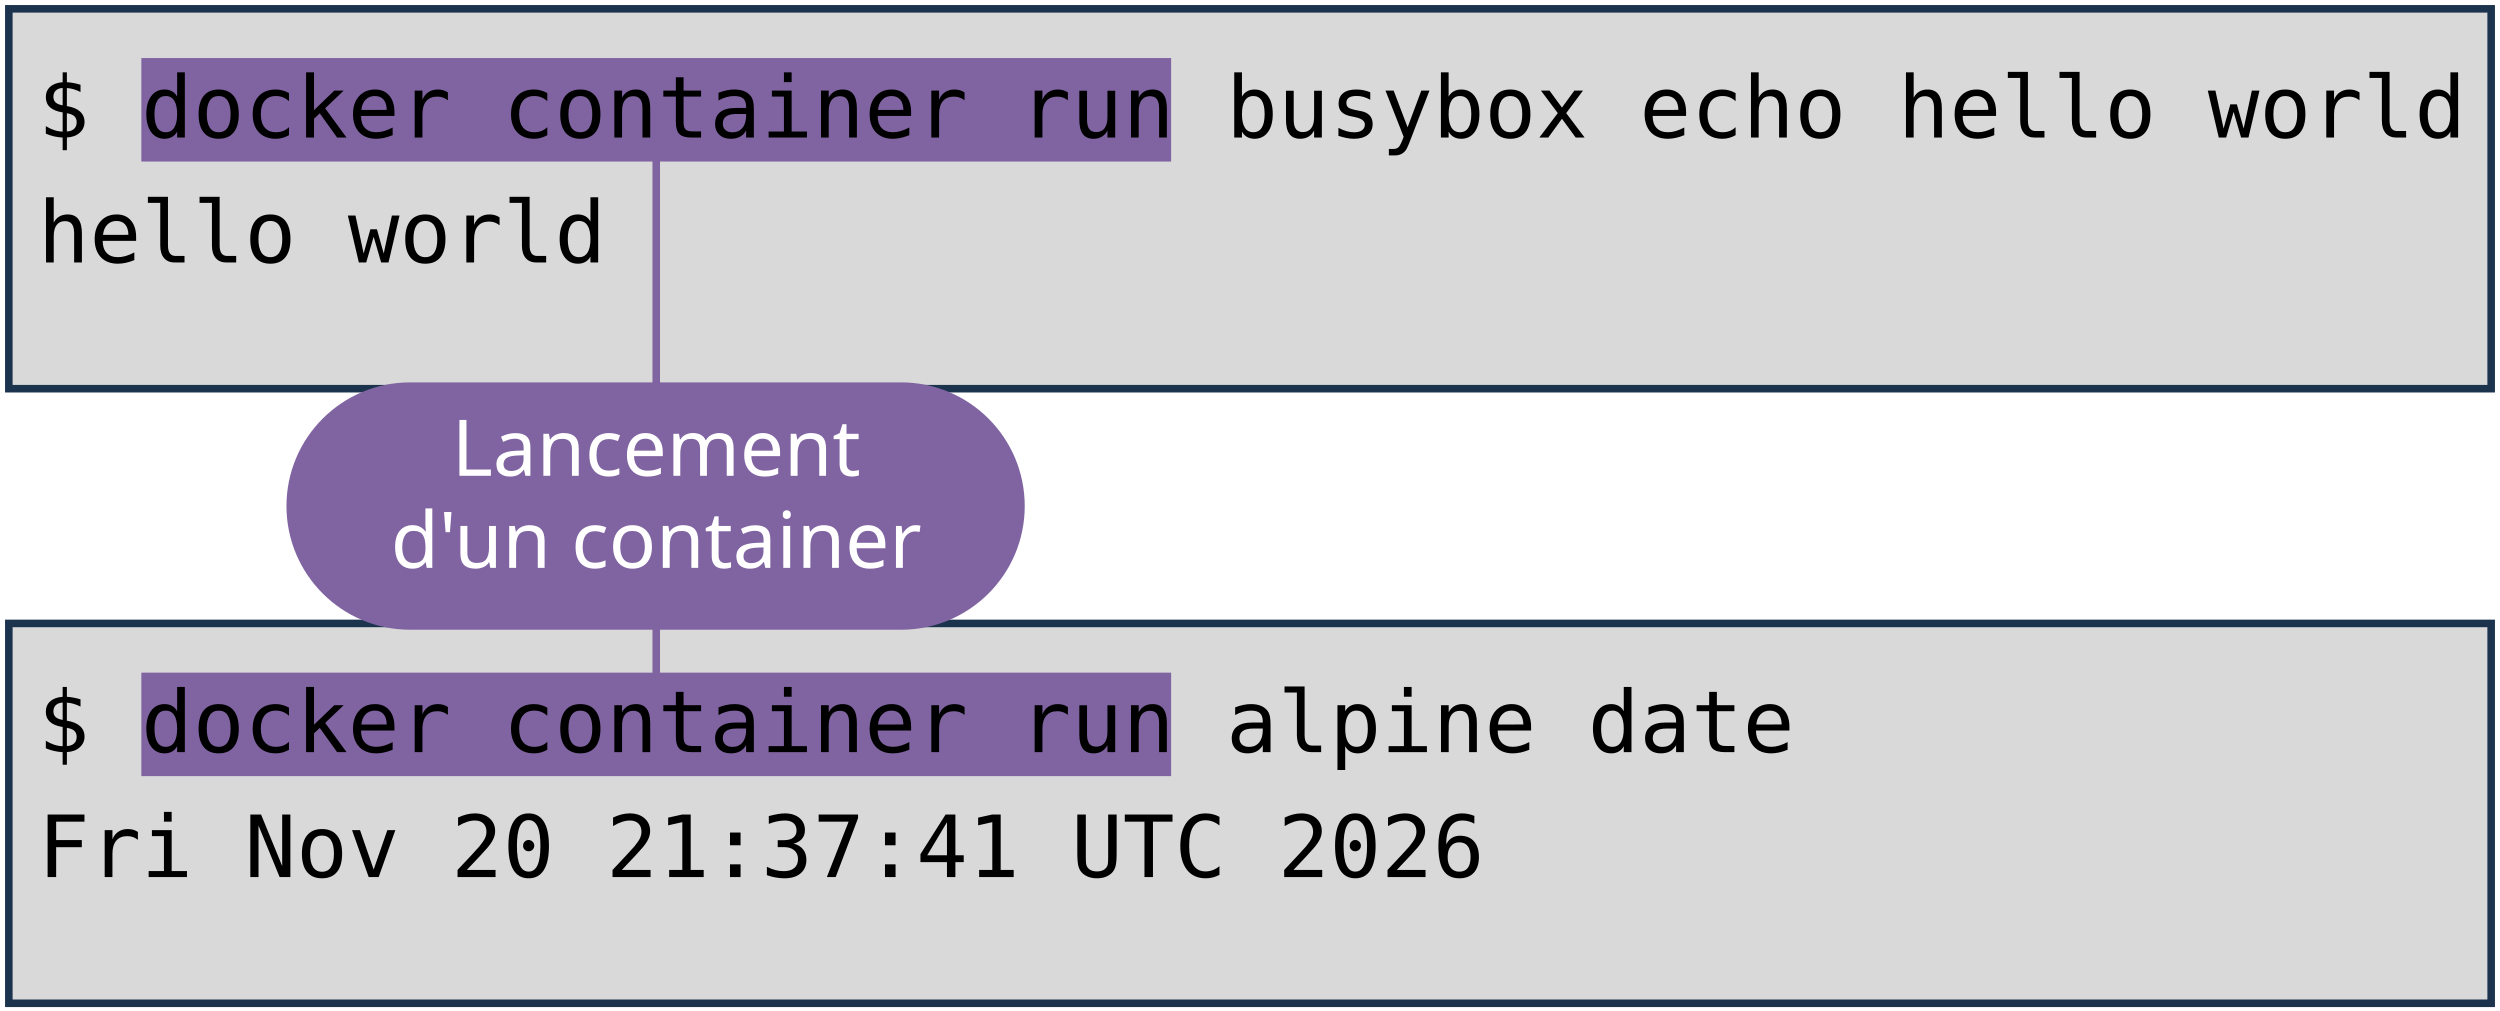
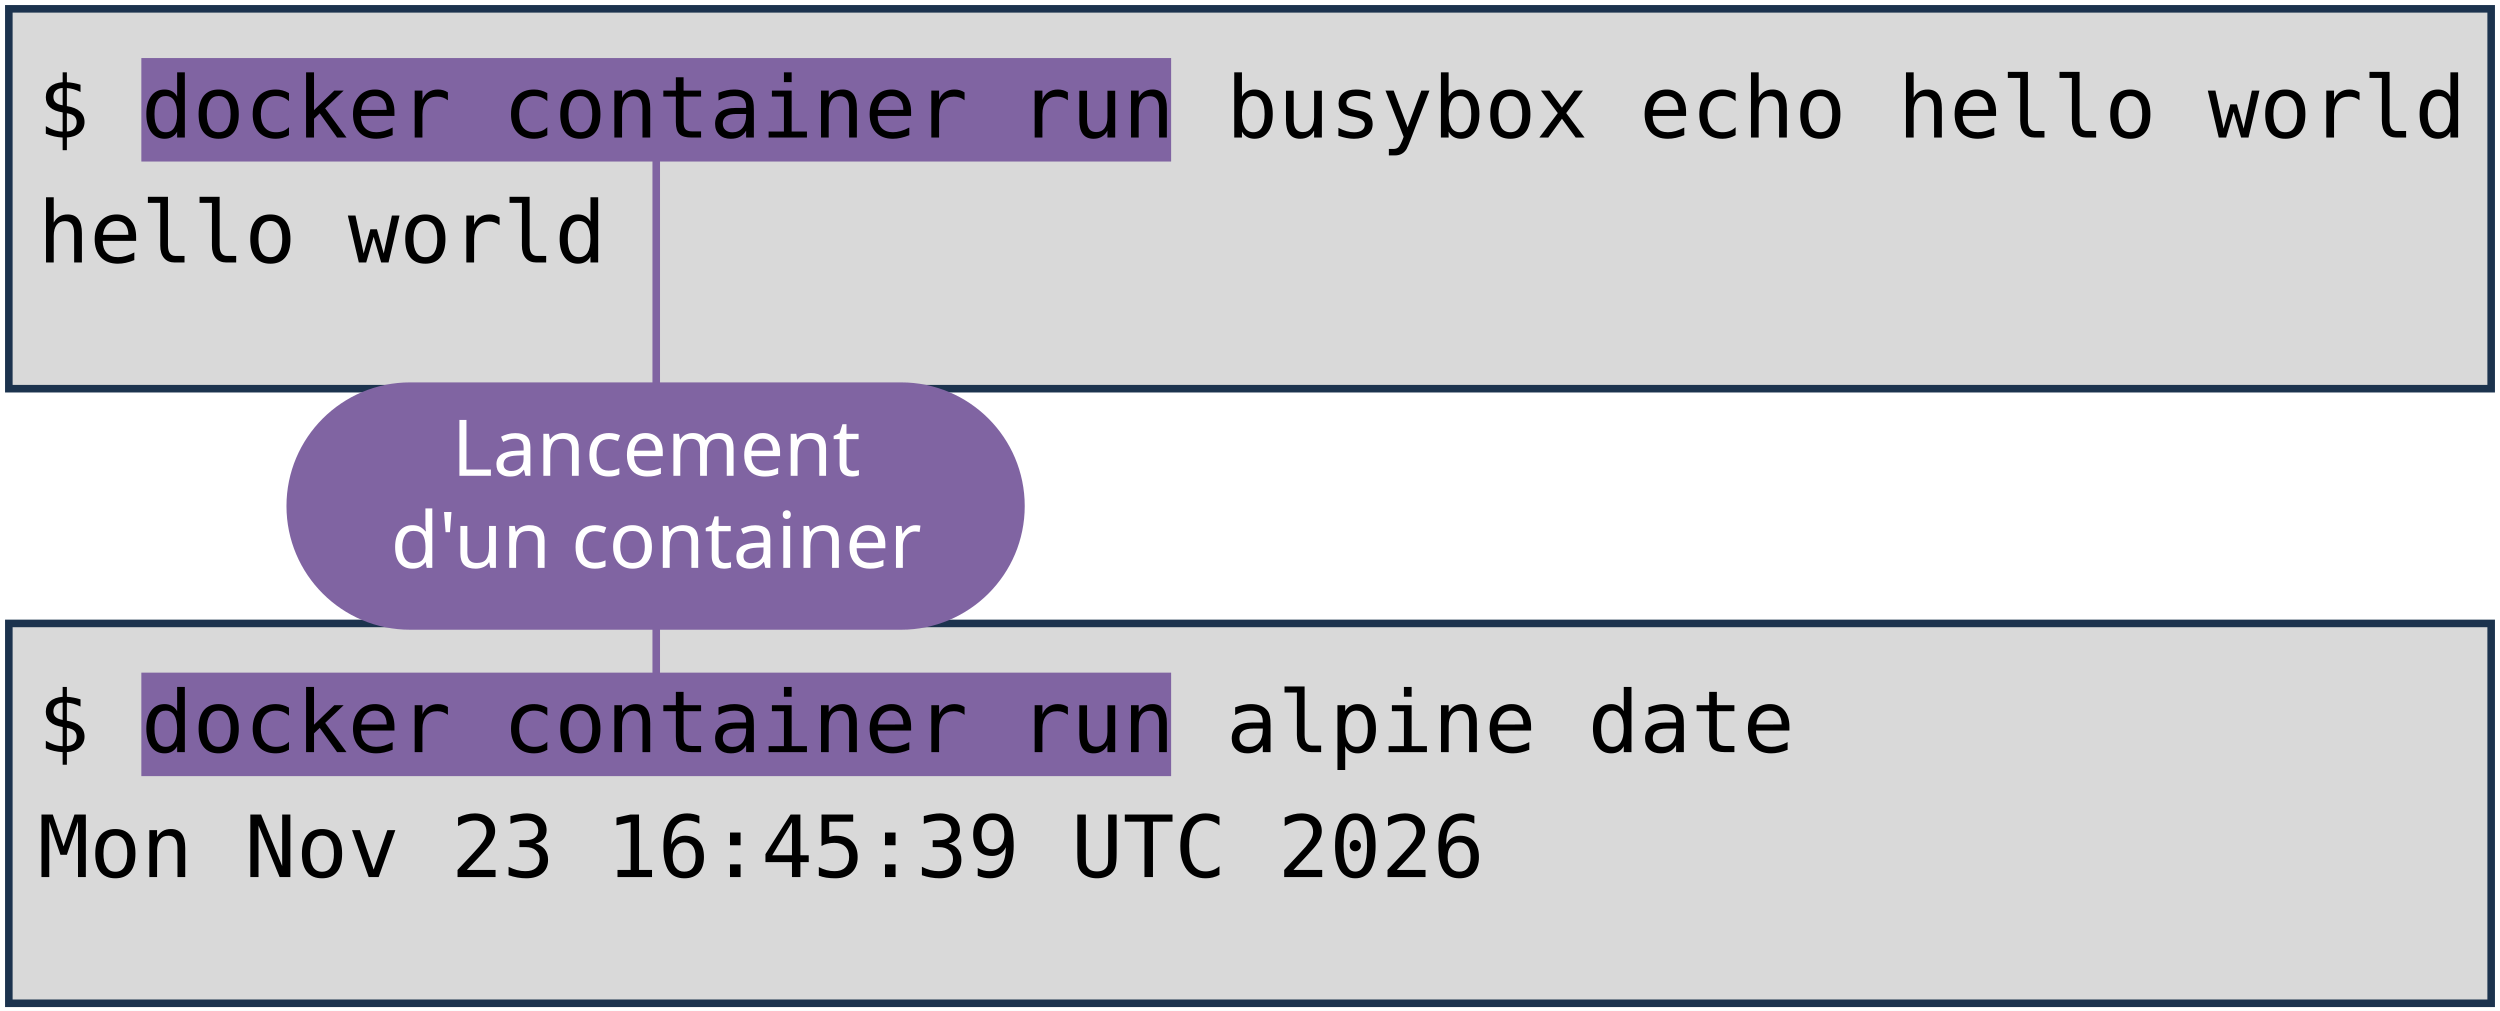
<svg xmlns="http://www.w3.org/2000/svg" viewBox="0 0 1981 801" width="1981" height="801" role="img" aria-label="Deux terminaux : docker container run busybox echo hello world, et docker container run alpine date. Annotations : lancement d'un container, image, commande lancée.">
  <style>
    .code { font-family: "DejaVu Sans Mono", Menlo, Consolas, monospace; font-size: 68px; fill: #000000; }
    .pill { font-family: "Trebuchet MS", "Century Gothic", Verdana, sans-serif; font-size: 62px; text-anchor: middle; }
  </style>
  <rect width="1981" height="801" fill="#FFFFFF" />
  <rect x="7" y="7" width="1967" height="301" fill="#D9D9D9" stroke="#1C334E" stroke-width="6" />
  <rect x="7" y="494" width="1967" height="301" fill="#D9D9D9" stroke="#1C334E" stroke-width="6" />
  <rect x="112" y="46" width="816" height="82" fill="#8064A2" />
  <rect x="112" y="533" width="816" height="82" fill="#8064A2" />
  <text x="30" y="109" class="code" xml:space="preserve">$ docker container run busybox echo hello world</text>
  <text x="30" y="208" class="code" xml:space="preserve">hello world</text>
  <text x="30" y="596" class="code" xml:space="preserve">$ docker container run alpine date</text>
-   <text x="30" y="695" class="code" xml:space="preserve">Fri Nov 20 21:37:41 UTC 2026</text>
+   <text x="30" y="695" class="code" xml:space="preserve">Mon Nov 23 16:45:39 UTC 2026</text>
  <path d="M 520 401 L 520 128" stroke="#8064A2" stroke-width="6" fill="none" stroke-linecap="round" />
  <path d="M 520 401 L 520 533" stroke="#8064A2" stroke-width="6" fill="none" stroke-linecap="round" />
  <rect x="227" y="303" width="585" height="196" rx="98" fill="#8064A2" />
  <text x="520" y="377" class="pill" fill="#FFFFFF">Lancement</text>
  <text x="520" y="450" class="pill" fill="#FFFFFF">d'un container</text>
</svg>
